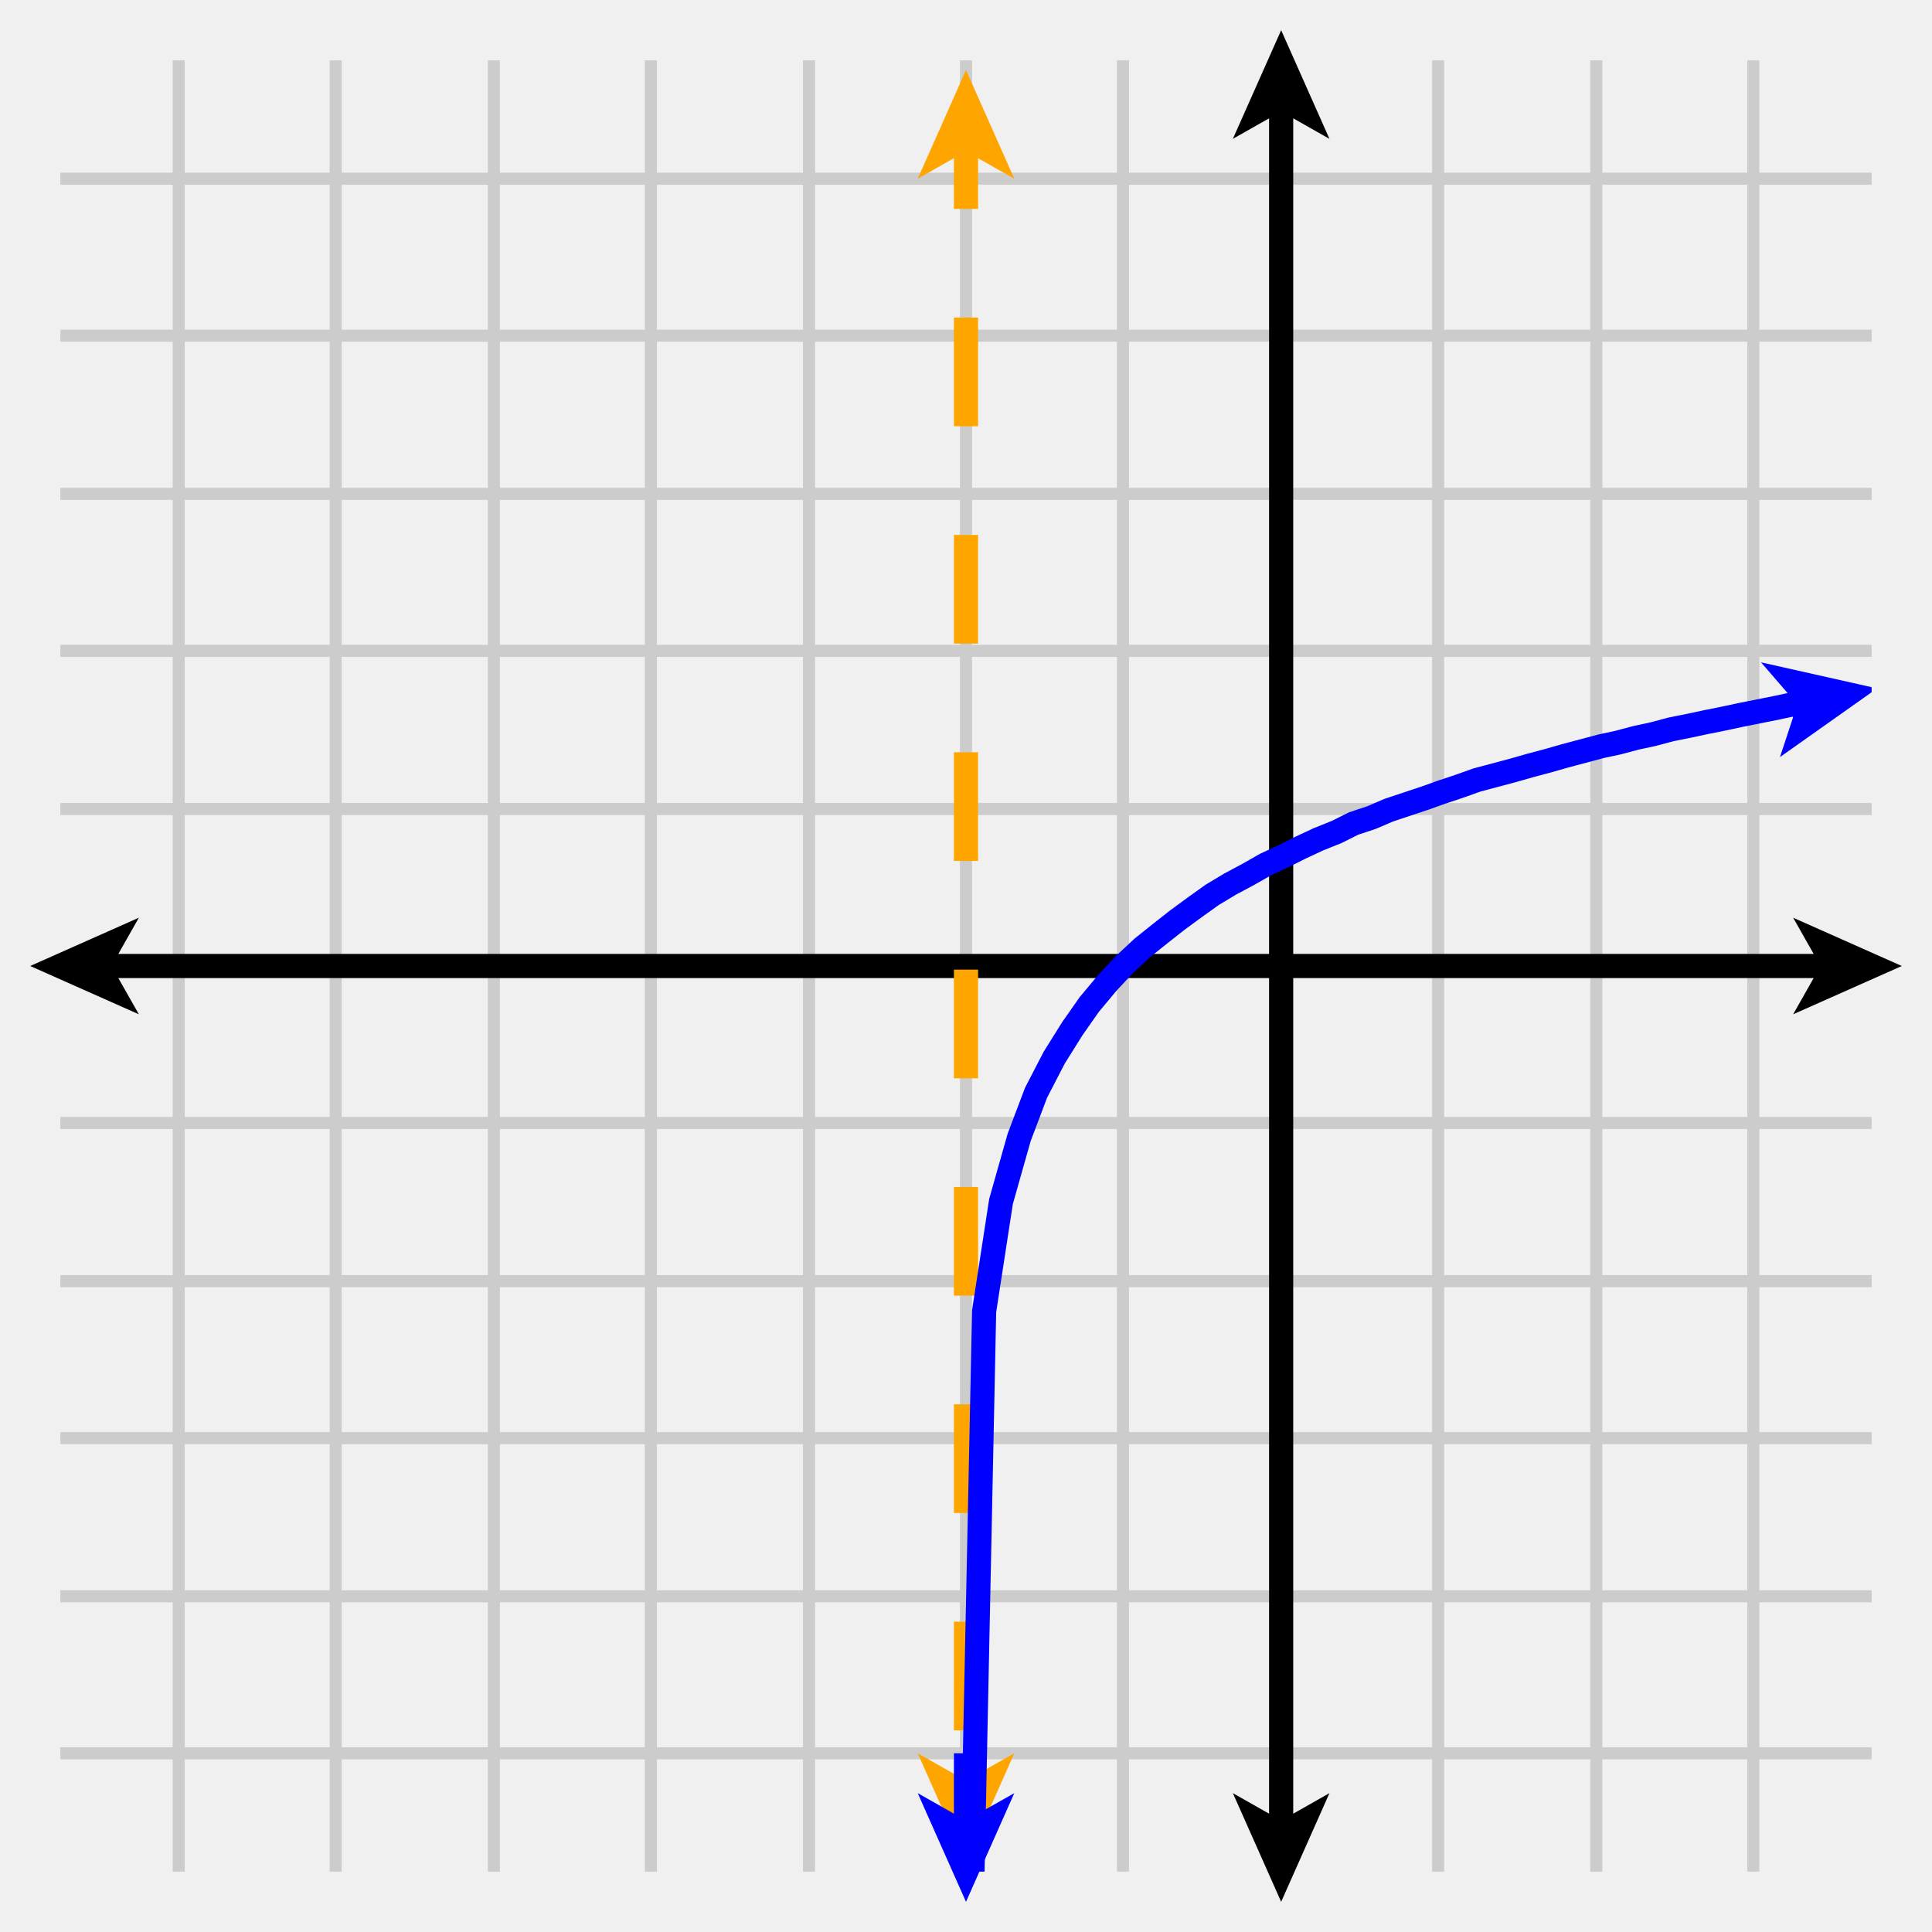
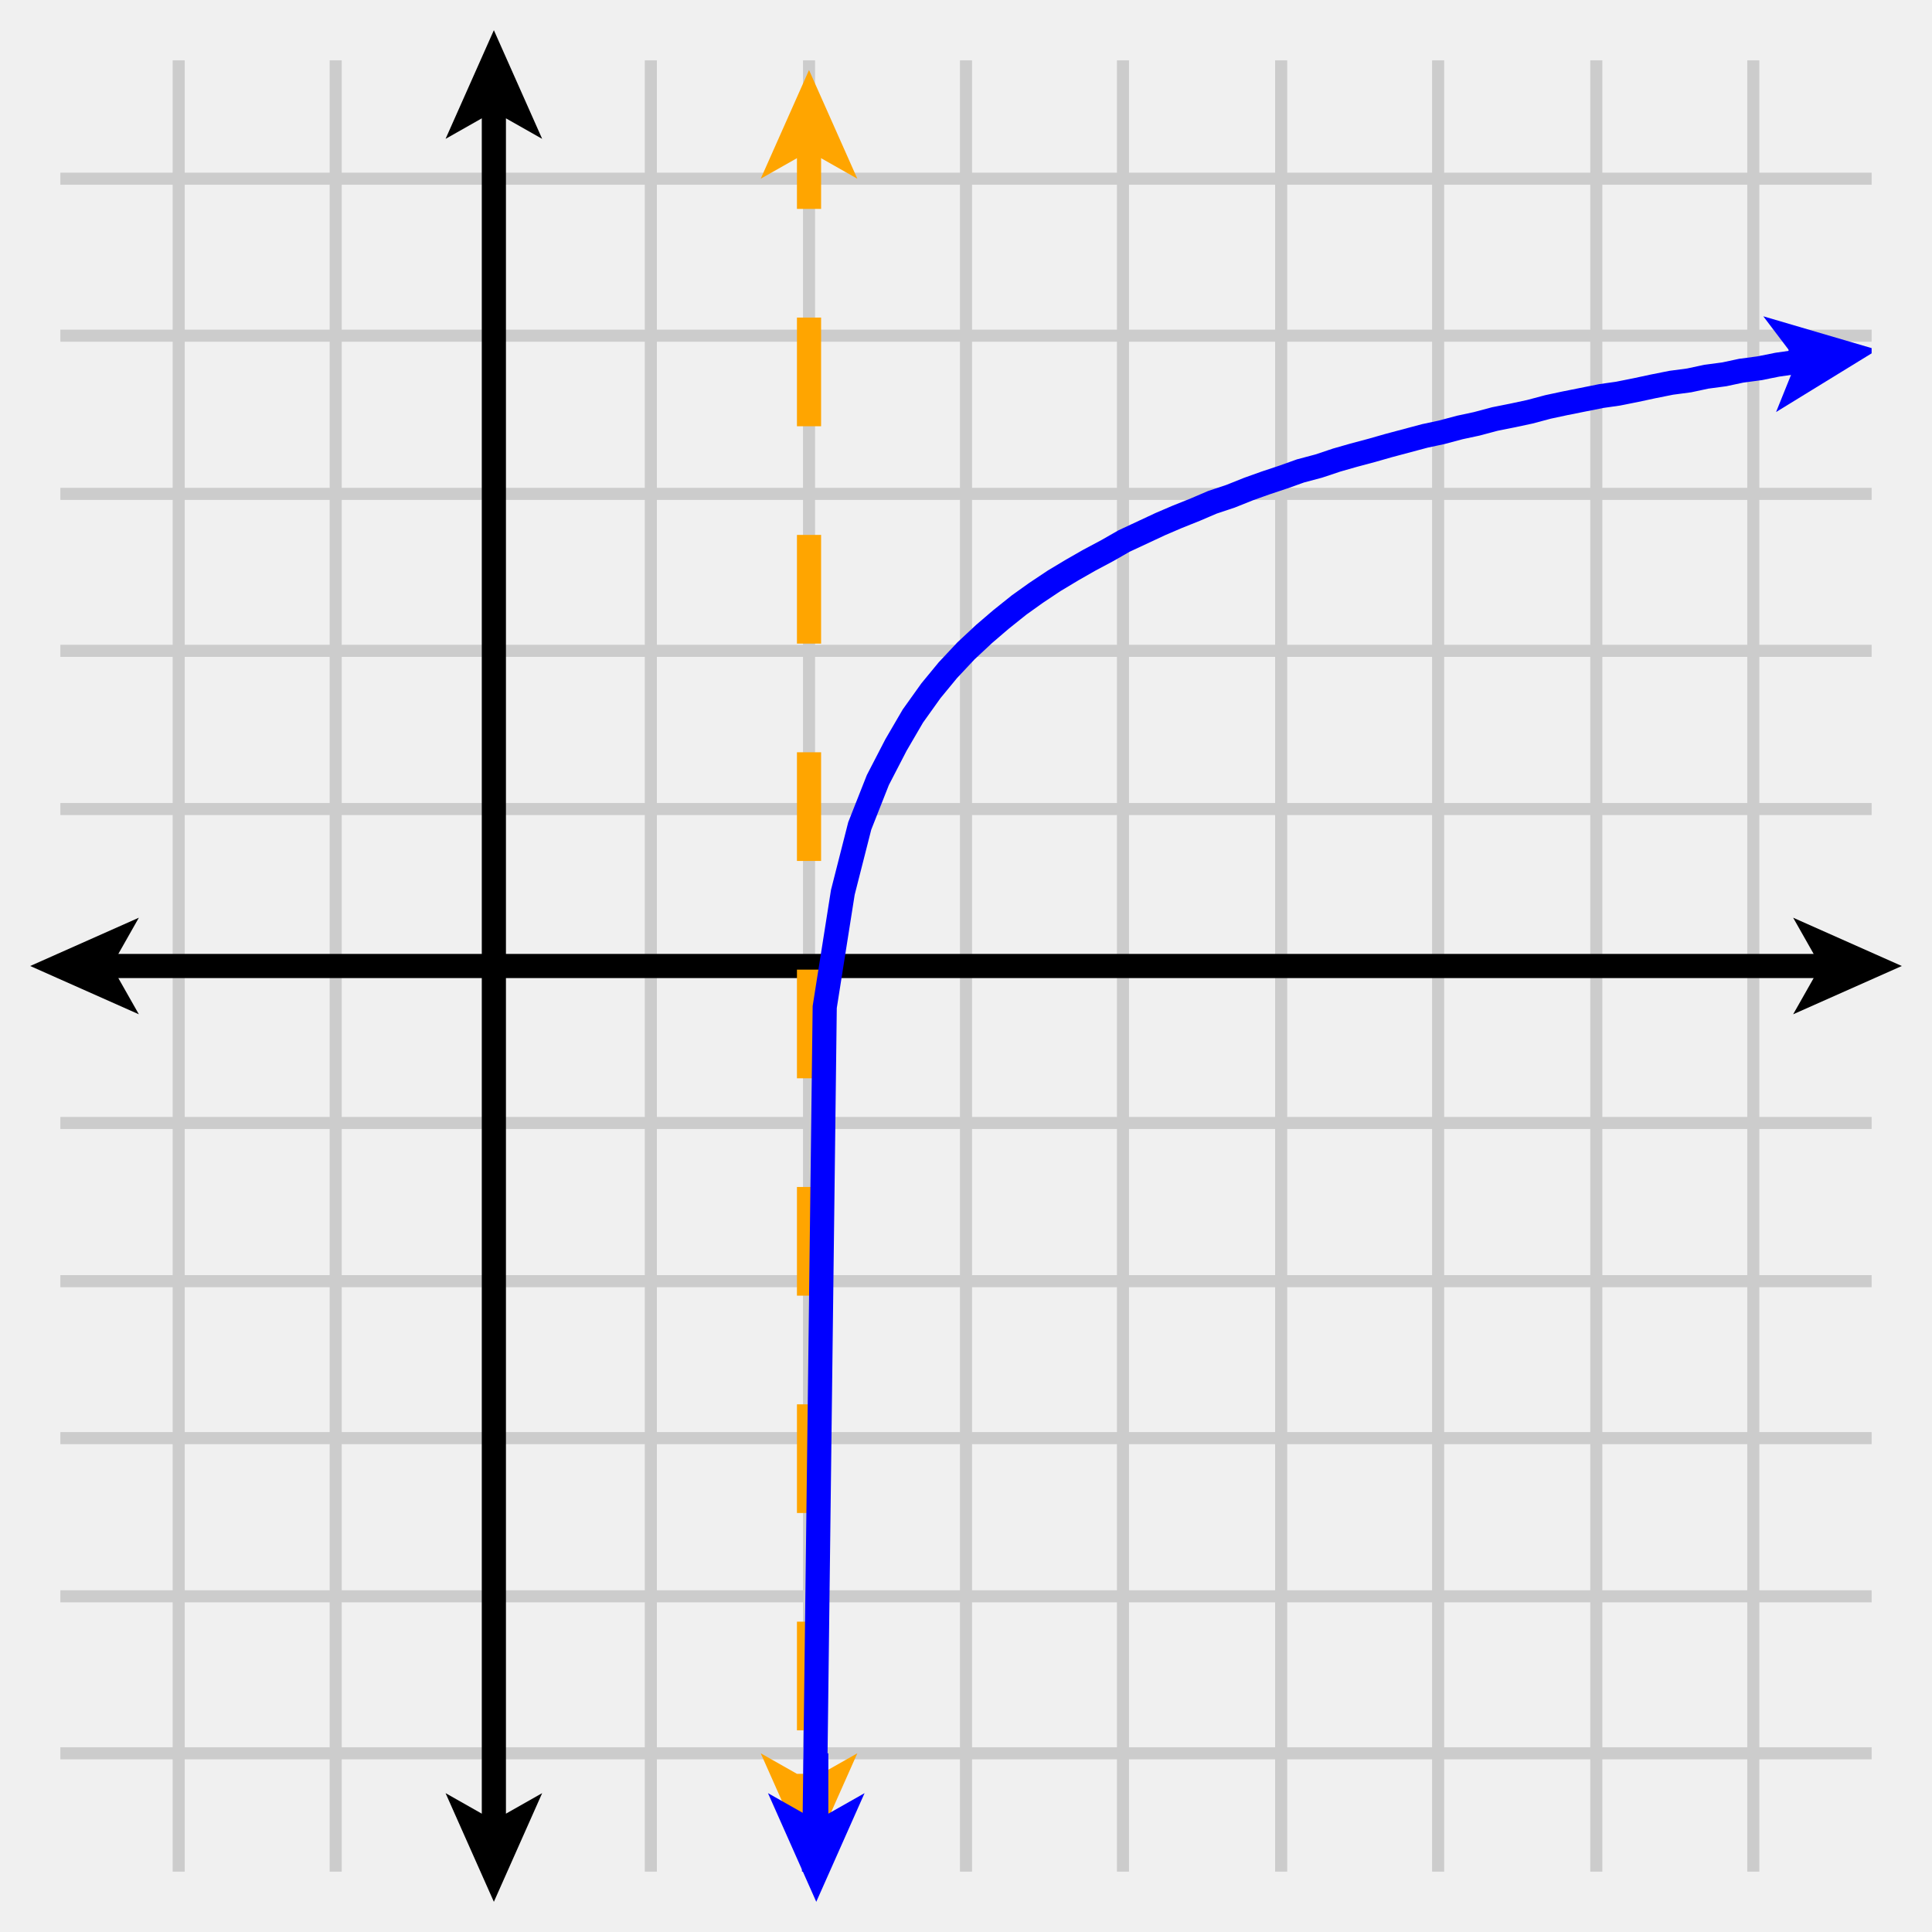
<svg xmlns="http://www.w3.org/2000/svg" id="diagram" width="160" height="160">
  <defs>
    <clipPath id="clipPath-0">
      <rect x="5.0" y="5.0" width="150.0" height="150.0" />
    </clipPath>
    <clipPath id="clipPath-1">
      <rect x="5.0" y="5.0" width="150.0" height="150.0" />
    </clipPath>
    <marker id="arrow-head-end-2_None_24_60-black" markerWidth="9.0" markerHeight="8.0" markerUnits="userSpaceOnUse" orient="auto-start-reverse" refX="6.5" refY="4.0">
      <path d="M 9.0 4.0L 0.0 8.0L 1.7 5.0L 1.7 3.0L 0.0 0.0Z" fill="black" stroke="none" />
    </marker>
    <marker id="arrow-head-end-2_None_24_60-black-outline" markerWidth="13.0" markerHeight="12.0" markerUnits="userSpaceOnUse" orient="auto-start-reverse" refX="8.5" refY="6.0">
      <path d="M 11.8 7.8 L 2.8 11.8 A 2 2 0 0 1 0.0 10.0 L 0.0 2.0 A 2 2 0 0 1 2.8 0.2 L 11.8 4.2 A 2 2 0 0 1 11.8 7.8 Z" fill="white" stroke="none" />
    </marker>
    <marker id="arrow-head-end-2_None_24_60-orange" markerWidth="9.0" markerHeight="8.0" markerUnits="userSpaceOnUse" orient="auto-start-reverse" refX="6.5" refY="4.0">
      <path d="M 9.0 4.0L 0.0 8.0L 1.7 5.0L 1.7 3.0L 0.0 0.0Z" fill="orange" stroke="none" />
    </marker>
    <marker id="arrow-head-end-2_None_24_60-orange-outline" markerWidth="13.0" markerHeight="12.0" markerUnits="userSpaceOnUse" orient="auto-start-reverse" refX="8.5" refY="6.0">
      <path d="M 11.8 7.8 L 2.8 11.8 A 2 2 0 0 1 0.0 10.0 L 0.0 2.0 A 2 2 0 0 1 2.8 0.2 L 11.8 4.2 A 2 2 0 0 1 11.8 7.8 Z" fill="white" stroke="none" />
    </marker>
    <marker id="arrow-head-end-2_None_24_60-blue" markerWidth="9.0" markerHeight="8.0" markerUnits="userSpaceOnUse" orient="auto-start-reverse" refX="6.5" refY="4.0">
      <path d="M 9.0 4.0L 0.0 8.0L 1.7 5.0L 1.7 3.0L 0.0 0.0Z" fill="blue" stroke="none" />
    </marker>
    <marker id="arrow-head-end-2_None_24_60-blue-outline" markerWidth="13.0" markerHeight="12.0" markerUnits="userSpaceOnUse" orient="auto-start-reverse" refX="8.5" refY="6.0">
      <path d="M 11.8 7.8 L 2.8 11.8 A 2 2 0 0 1 0.0 10.0 L 0.0 2.0 A 2 2 0 0 1 2.8 0.2 L 11.8 4.2 A 2 2 0 0 1 11.8 7.8 Z" fill="white" stroke="none" />
    </marker>
  </defs>
  <g id="grid-axes">
    <g id="grid" stroke="#ccc" stroke-width="1">
      <line id="line-0" x1="14.8" y1="155.0" x2="14.8" y2="5.0" />
      <line id="line-1" x1="27.8" y1="155.0" x2="27.8" y2="5.0" />
      <line id="line-2" x1="40.9" y1="155.0" x2="40.9" y2="5.0" />
      <line id="line-3" x1="53.9" y1="155.0" x2="53.9" y2="5.0" />
      <line id="line-4" x1="67.0" y1="155.0" x2="67.0" y2="5.0" />
      <line id="line-5" x1="80.0" y1="155.0" x2="80.0" y2="5.0" />
      <line id="line-6" x1="93.0" y1="155.0" x2="93.0" y2="5.0" />
      <line id="line-7" x1="106.1" y1="155.0" x2="106.1" y2="5.0" />
      <line id="line-8" x1="119.1" y1="155.0" x2="119.1" y2="5.0" />
      <line id="line-9" x1="132.2" y1="155.0" x2="132.2" y2="5.0" />
      <line id="line-10" x1="145.2" y1="155.0" x2="145.2" y2="5.0" />
      <line id="line-11" x1="5.0" y1="145.2" x2="155.0" y2="145.2" />
      <line id="line-12" x1="5.0" y1="132.2" x2="155.0" y2="132.2" />
      <line id="line-13" x1="5.0" y1="119.1" x2="155.0" y2="119.1" />
      <line id="line-14" x1="5.0" y1="106.1" x2="155.0" y2="106.1" />
      <line id="line-15" x1="5.0" y1="93.0" x2="155.0" y2="93.0" />
      <line id="line-16" x1="5.0" y1="80.0" x2="155.0" y2="80.0" />
      <line id="line-17" x1="5.0" y1="67.0" x2="155.0" y2="67.0" />
      <line id="line-18" x1="5.0" y1="53.9" x2="155.0" y2="53.9" />
      <line id="line-19" x1="5.0" y1="40.9" x2="155.0" y2="40.9" />
      <line id="line-20" x1="5.0" y1="27.8" x2="155.0" y2="27.8" />
      <line id="line-21" x1="5.0" y1="14.8" x2="155.0" y2="14.8" />
    </g>
    <g id="axes" stroke="black" stroke-width="2">
      <line id="line-22" x1="5.0" y1="80.0" x2="155.0" y2="80.0" stroke="black" stroke-width="2" marker-end="url(#arrow-head-end-2_None_24_60-black)" marker-start="url(#arrow-head-end-2_None_24_60-black)" />
-       <line id="line-23" x1="106.1" y1="155.0" x2="106.1" y2="5.0" stroke="black" stroke-width="2" marker-end="url(#arrow-head-end-2_None_24_60-black)" marker-start="url(#arrow-head-end-2_None_24_60-black)" />
+       <line id="line-23" x1="40.9" y1="155.0" x2="40.9" y2="5.0" stroke="black" stroke-width="2" marker-end="url(#arrow-head-end-2_None_24_60-black)" marker-start="url(#arrow-head-end-2_None_24_60-black)" />
    </g>
  </g>
-   <line id="line-24" x1="80.0" y1="8.3" x2="80.0" y2="151.7" stroke="orange" stroke-width="2" stroke-dasharray="9 9" fill="none" marker-end="url(#arrow-head-end-2_None_24_60-orange)" marker-start="url(#arrow-head-end-2_None_24_60-orange)" />
-   <path id="graph-0" stroke="blue" stroke-width="2" fill="none" d="M 80.0 180.9 L 81.5 108.6 L 82.9 99.5 L 84.4 94.2 L 85.8 90.5 L 87.3 87.6 L 88.8 85.2 L 90.2 83.2 L 91.7 81.4 L 93.1 79.9 L 94.6 78.5 L 96.1 77.3 L 97.5 76.2 L 99.0 75.1 L 100.4 74.1 L 101.9 73.2 L 103.4 72.4 L 104.8 71.6 L 106.3 70.9 L 107.7 70.2 L 109.2 69.5 L 110.7 68.9 L 112.1 68.2 L 113.6 67.7 L 115.0 67.1 L 116.5 66.6 L 118.0 66.1 L 119.4 65.6 L 120.9 65.1 L 122.3 64.6 L 123.8 64.2 L 125.3 63.8 L 126.7 63.4 L 128.2 63.0 L 129.6 62.6 L 131.1 62.2 L 132.6 61.8 L 134.0 61.5 L 135.5 61.1 L 136.9 60.8 L 138.4 60.4 L 139.9 60.1 L 141.3 59.8 L 142.8 59.5 L 144.2 59.2 L 145.7 58.9 L 147.2 58.6 L 148.6 58.3 L 150.1 58.1 L 151.5 57.8 L 153.0 57.5" marker-end="url(#arrow-head-end-2_None_24_60-blue)" marker-start="url(#arrow-head-end-2_None_24_60-blue)" clip-path="url(#clipPath-1)" />
-   <line id="line-25" x1="80.0" y1="145.2" x2="80.0" y2="155.0" stroke="blue" stroke-width="2" stroke-dasharray="9 9" fill="none" marker-end="url(#arrow-head-end-2_None_24_60-blue)" />
+   <line id="line-24" x1="67.0" y1="8.3" x2="67.0" y2="151.7" stroke="orange" stroke-width="2" stroke-dasharray="9 9" fill="none" marker-end="url(#arrow-head-end-2_None_24_60-orange)" marker-start="url(#arrow-head-end-2_None_24_60-orange)" />
+   <path id="graph-0" stroke="blue" stroke-width="2" fill="none" d="M 67.0 188.5 L 68.3 83.4 L 69.8 73.9 L 71.2 68.4 L 72.7 64.6 L 74.2 61.7 L 75.6 59.3 L 77.1 57.2 L 78.5 55.5 L 80.0 53.9 L 81.5 52.5 L 82.9 51.3 L 84.4 50.1 L 85.8 49.1 L 87.3 48.1 L 88.8 47.2 L 90.2 46.4 L 91.7 45.6 L 93.1 44.8 L 94.6 44.1 L 96.1 43.4 L 97.5 42.8 L 99.0 42.2 L 100.4 41.6 L 101.9 41.1 L 103.4 40.5 L 104.8 40.0 L 106.3 39.5 L 107.7 39.0 L 109.2 38.6 L 110.7 38.1 L 112.1 37.7 L 113.6 37.3 L 115.0 36.9 L 116.5 36.5 L 118.0 36.1 L 119.4 35.8 L 120.9 35.4 L 122.3 35.1 L 123.8 34.7 L 125.3 34.4 L 126.7 34.1 L 128.2 33.7 L 129.6 33.4 L 131.1 33.1 L 132.6 32.8 L 134.0 32.6 L 135.5 32.3 L 136.9 32.0 L 138.4 31.7 L 139.9 31.5 L 141.3 31.2 L 142.8 31.0 L 144.2 30.7 L 145.7 30.5 L 147.2 30.2 L 148.6 30.0 L 150.1 29.8 L 151.5 29.5 L 153.0 29.3" marker-end="url(#arrow-head-end-2_None_24_60-blue)" marker-start="url(#arrow-head-end-2_None_24_60-blue)" clip-path="url(#clipPath-1)" />
+   <line id="line-25" x1="67.6" y1="145.2" x2="67.6" y2="155.0" stroke="blue" stroke-width="2" stroke-dasharray="9 9" fill="none" marker-end="url(#arrow-head-end-2_None_24_60-blue)" />
</svg>
